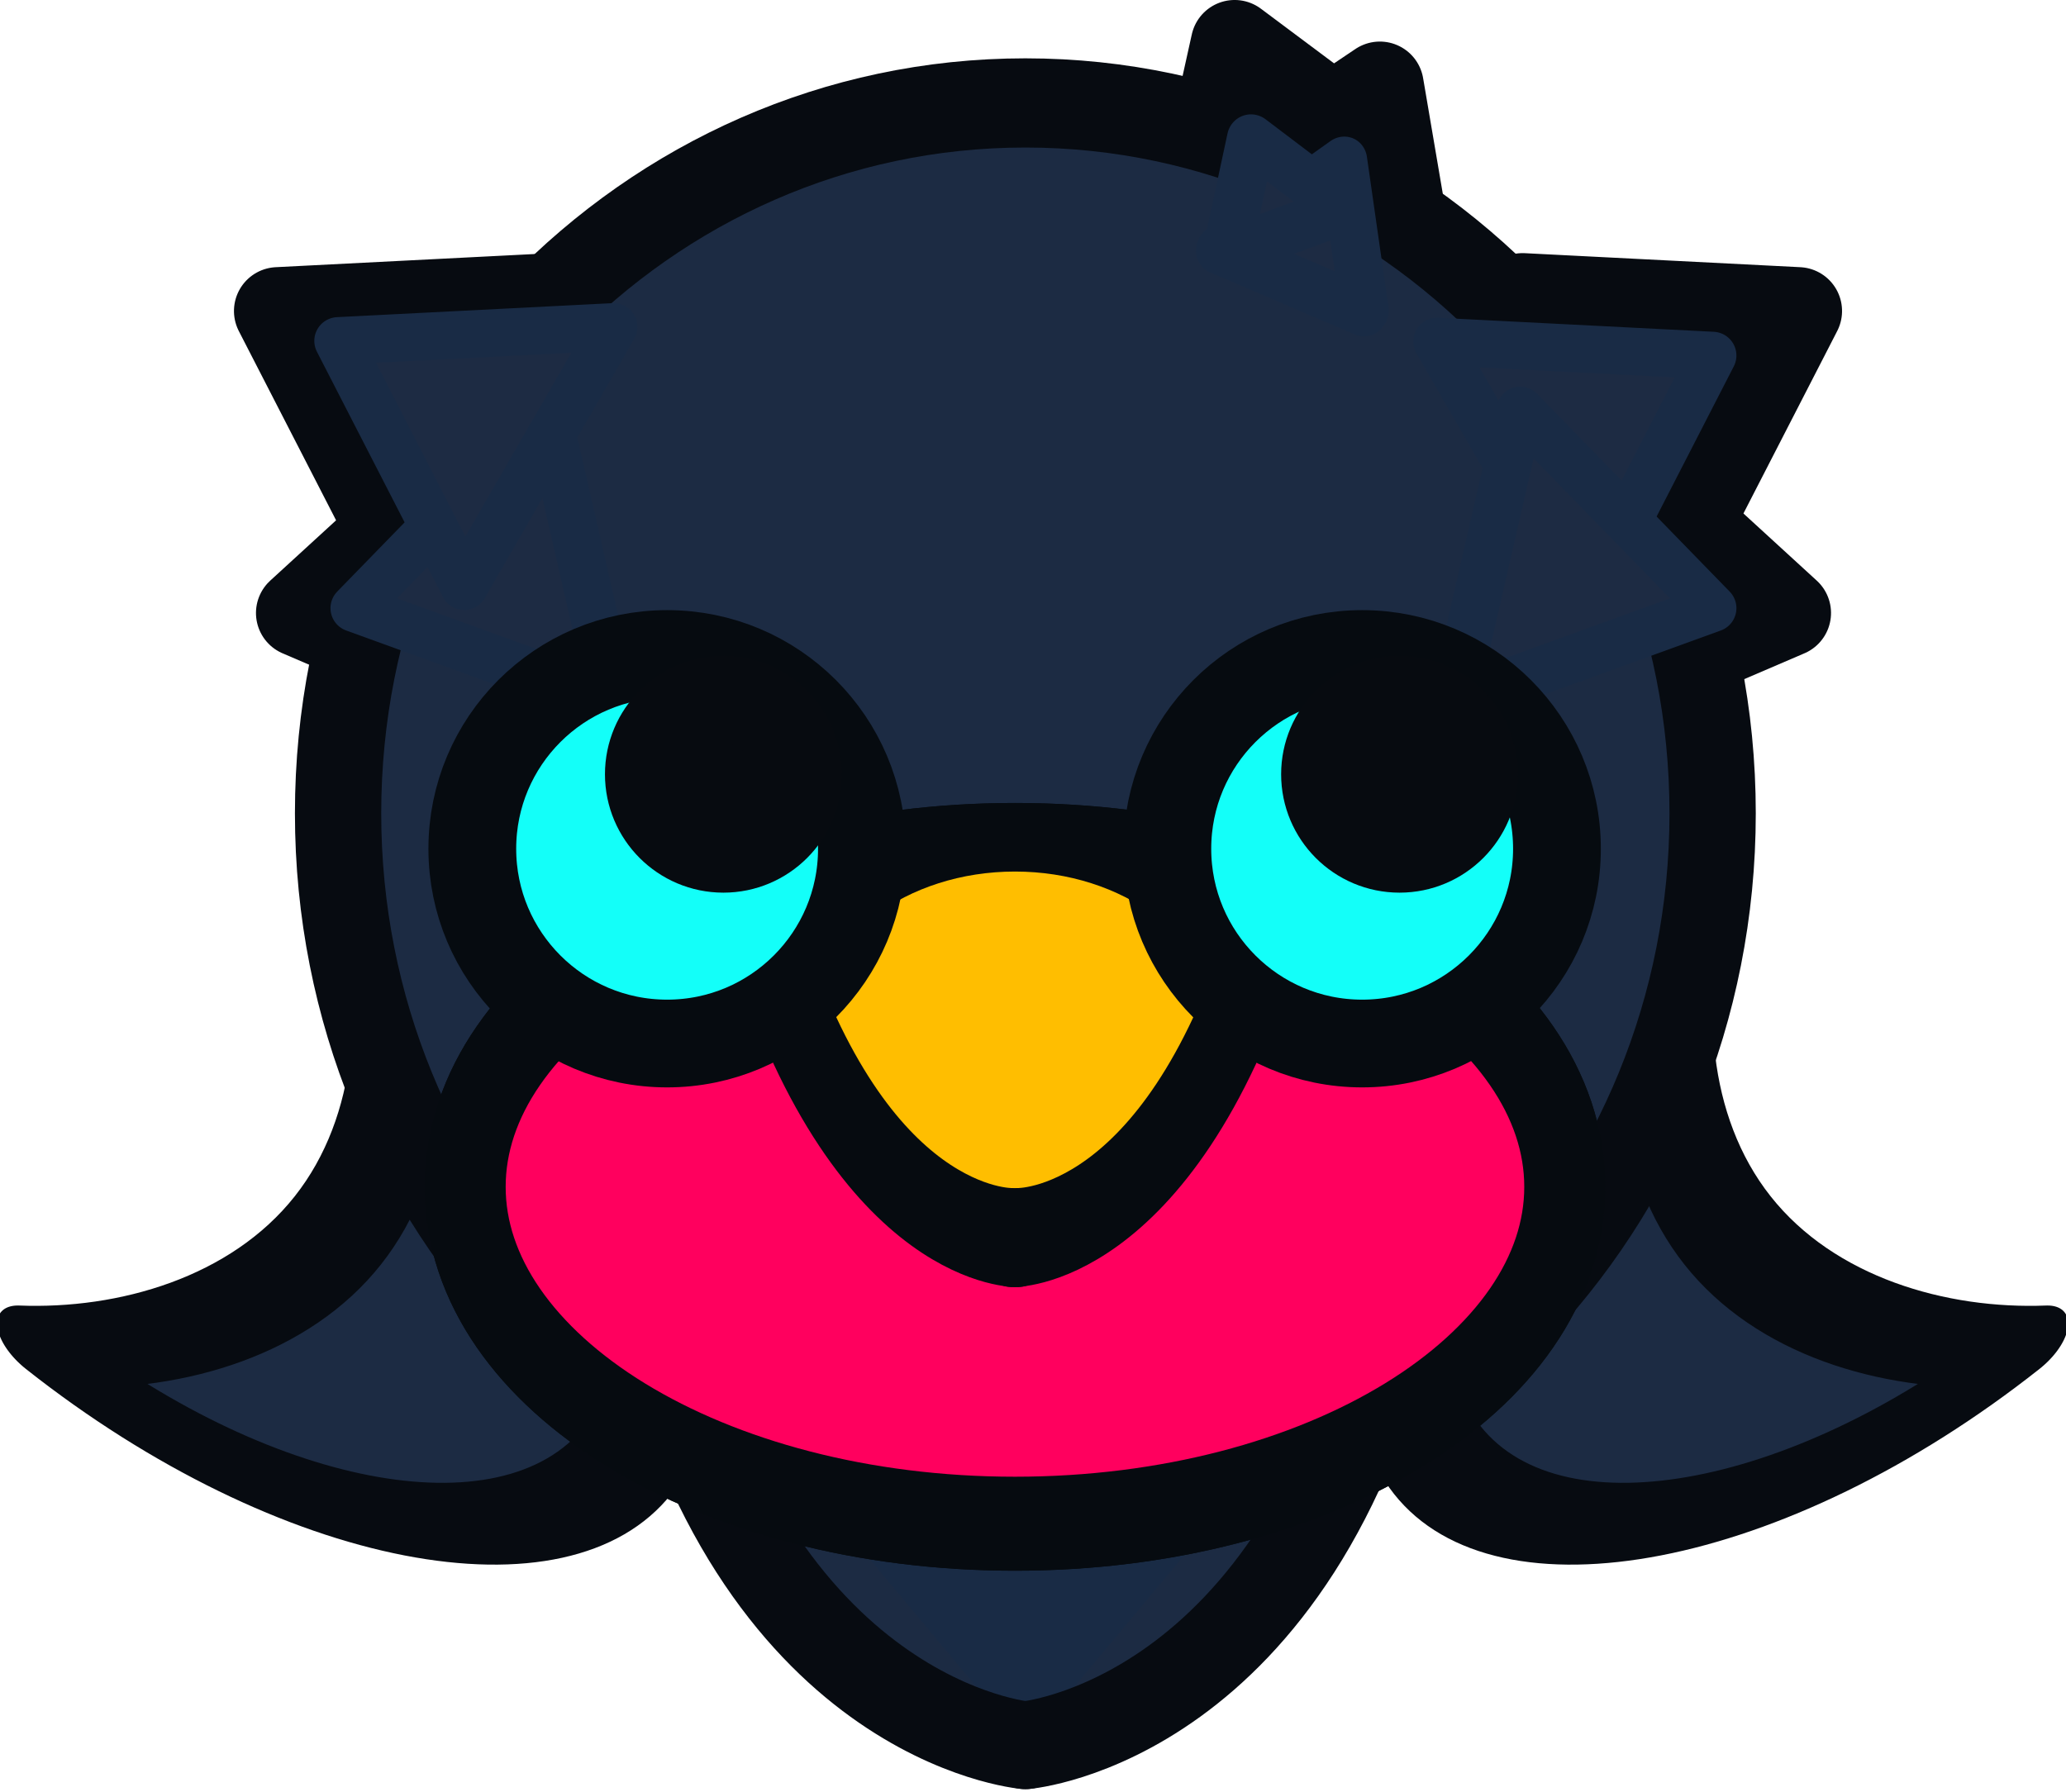
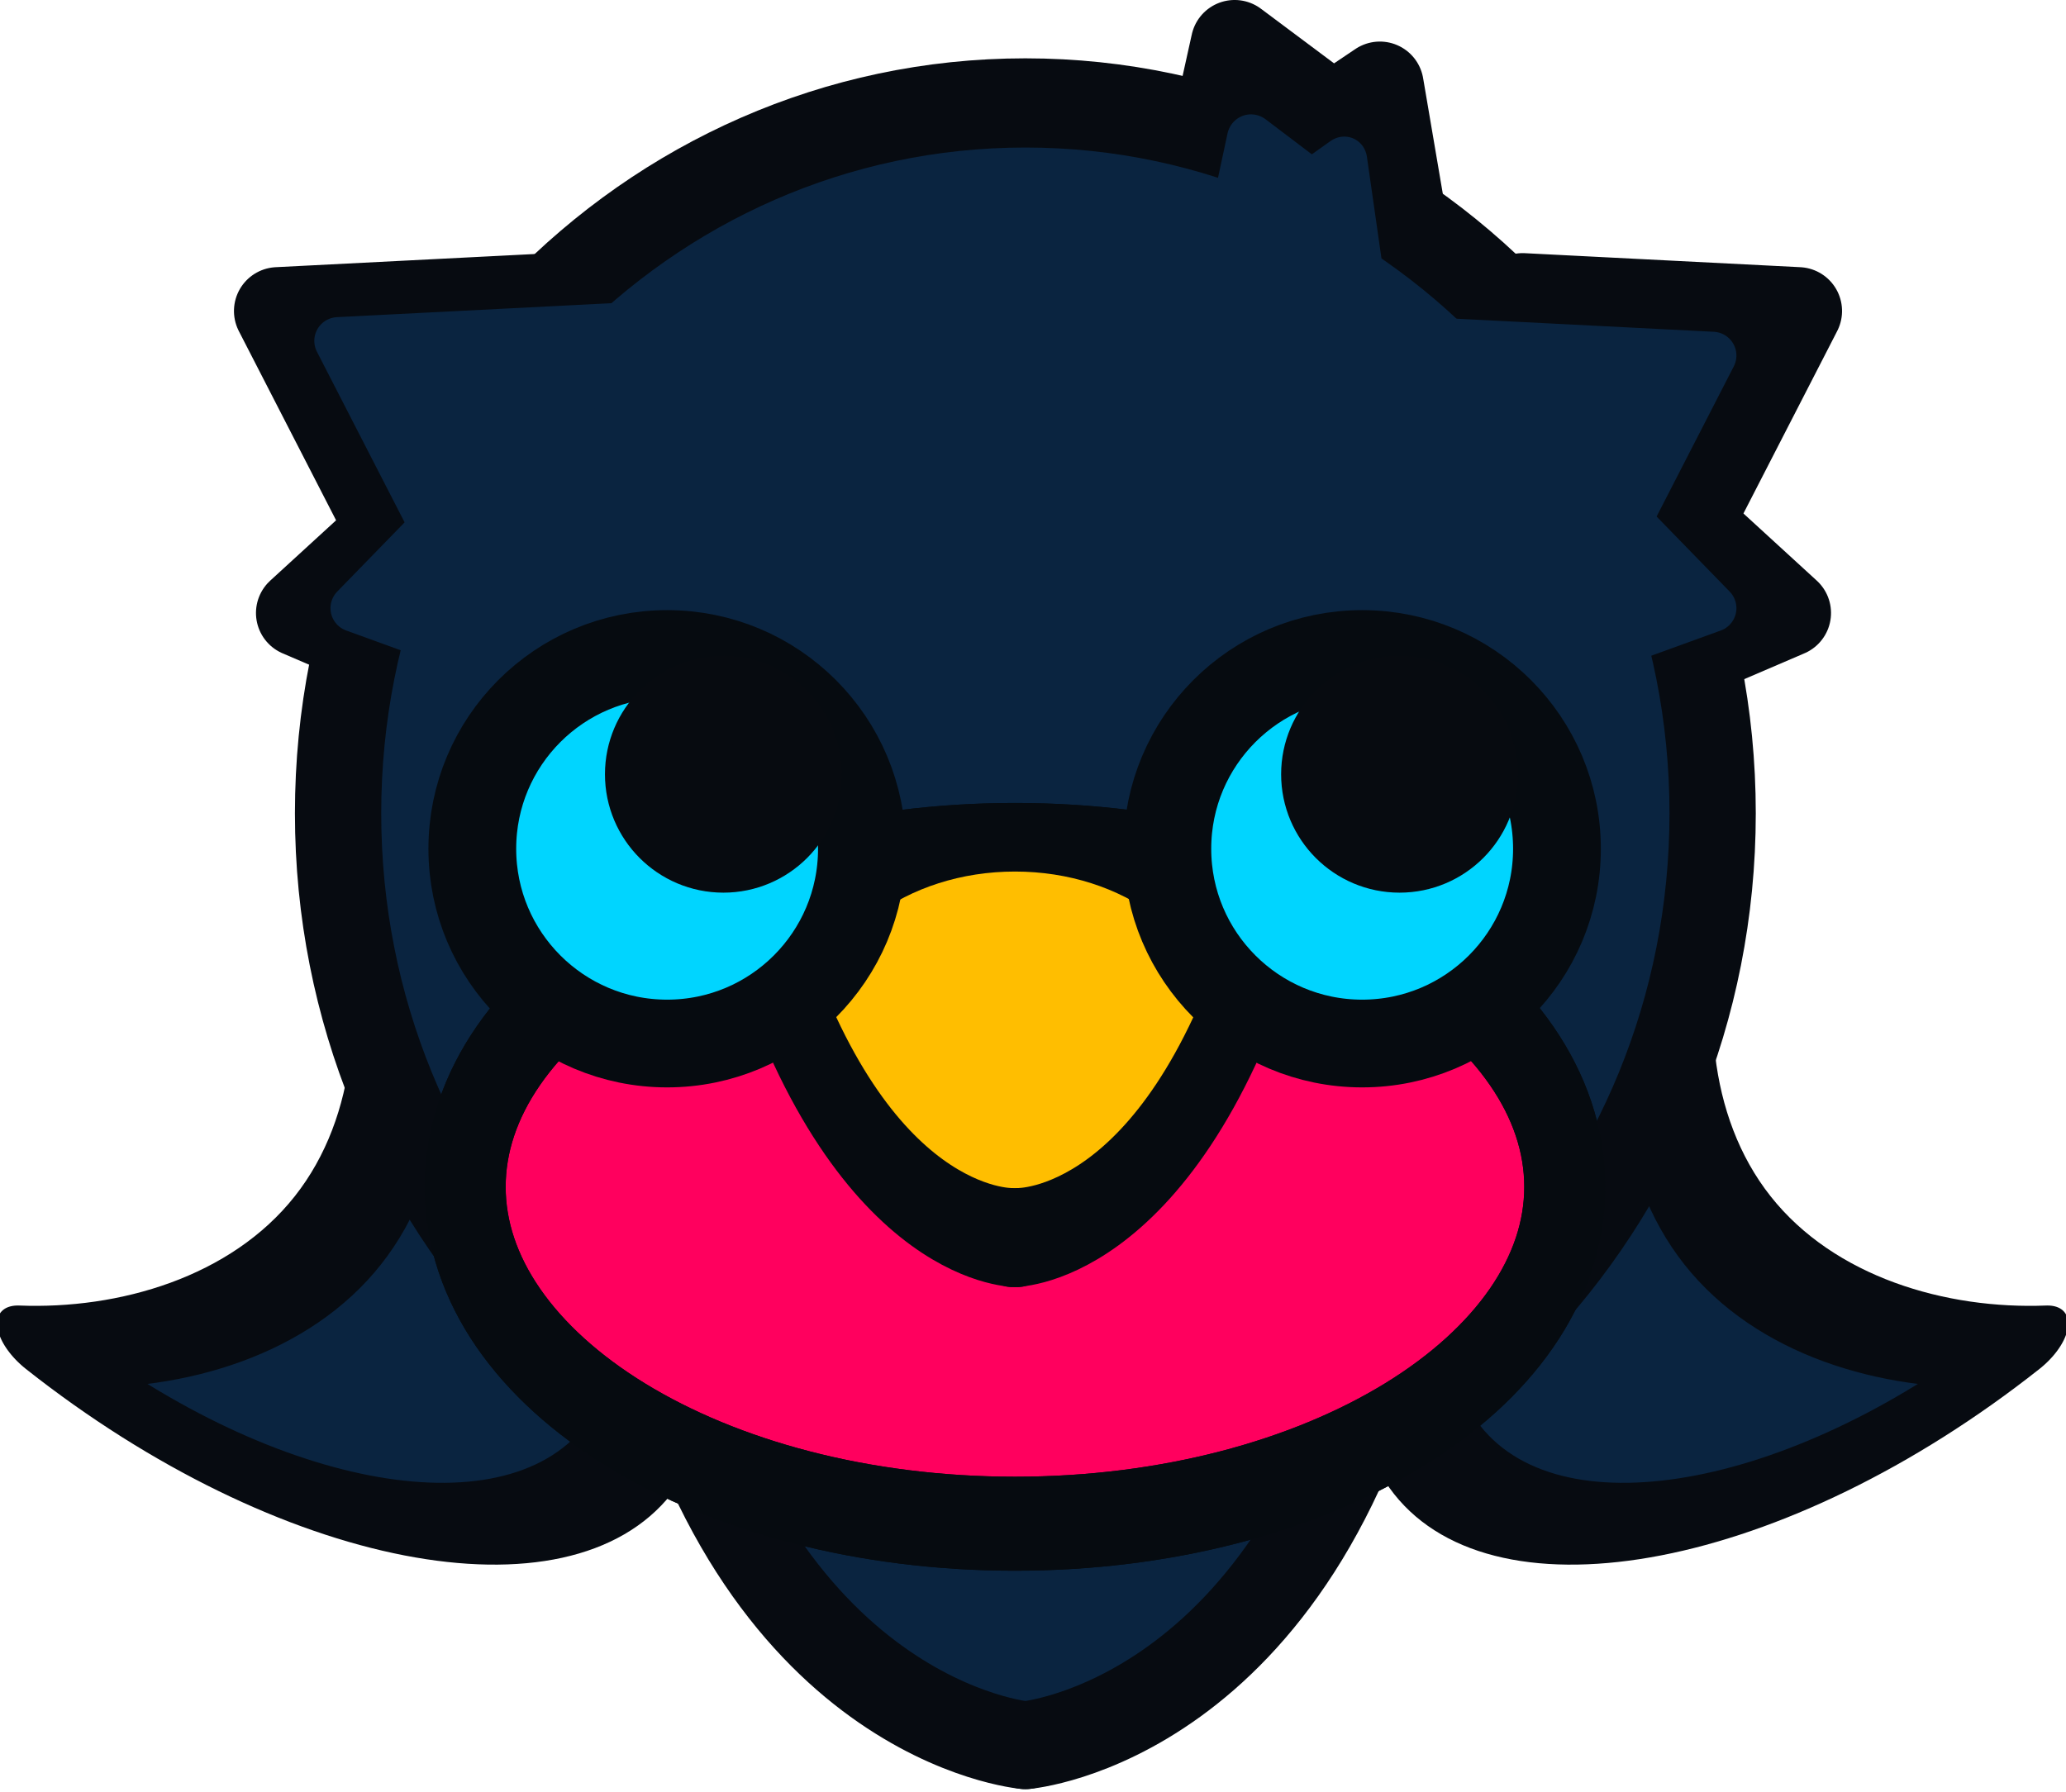
<svg xmlns="http://www.w3.org/2000/svg" width="100%" height="100%" viewBox="0 0 565 490" version="1.1" xml:space="preserve" style="fill-rule:evenodd;clip-rule:evenodd;stroke-linecap:round;stroke-linejoin:round;stroke-miterlimit:1.5;">
  <g transform="matrix(1,0,0,1.37183,-297.332,-1686.48)">
-     <ellipse cx="577.036" cy="1546.77" rx="67.69" ry="30.715" style="fill:rgb(25,43,69);" />
+     <ellipse cx="577.036" cy="1546.77" rx="67.69" ry="30.715" style="fill:rgb(10,36,64);" />
  </g>
  <g transform="matrix(1,0,0,1,-297.332,-1122.77)">
    <g>
      <g transform="matrix(0.499179,-0.866499,0.866499,0.499179,-856.102,966.14)">
-         <path d="M407.736,1191.97L448.678,1255.36L366.793,1255.36L407.736,1191.97Z" style="fill:rgb(17,24,39);stroke:rgb(7,11,17);stroke-width:24px;" />
+         <path d="M407.736,1191.97L448.678,1255.36L366.793,1255.36L407.736,1191.97Z" style="fill:rgb(10,36,64);stroke:rgb(7,11,17);stroke-width:24px;" />
      </g>
      <g transform="matrix(-0.499179,-0.866499,-0.866499,0.499179,2025.46,966.14)">
-         <path d="M407.736,1191.97L448.678,1255.36L366.793,1255.36L407.736,1191.97Z" style="fill:rgb(17,24,39);stroke:rgb(7,11,17);stroke-width:24px;" />
+         <path d="M407.736,1191.97L448.678,1255.36L366.793,1255.36L407.736,1191.97Z" style="fill:rgb(10,36,64);stroke:rgb(7,11,17);stroke-width:24px;" />
      </g>
      <g transform="matrix(0.167329,-0.985901,-0.985901,-0.167329,1893.01,1891.89)">
-         <path d="M407.736,1191.97L448.678,1255.36L366.793,1255.36L407.736,1191.97Z" style="fill:rgb(17,24,39);stroke:rgb(7,11,17);stroke-width:24px;" />
+         <path d="M407.736,1191.97L448.678,1255.36L366.793,1255.36L407.736,1191.97Z" style="fill:rgb(10,36,64);stroke:rgb(7,11,17);stroke-width:24px;" />
      </g>
      <g transform="matrix(-0.551874,0.204906,0.204906,0.551874,615.755,393.401)">
-         <path d="M407.736,1191.97L448.678,1255.36L366.793,1255.36L407.736,1191.97Z" style="fill:rgb(17,24,39);stroke:rgb(7,11,17);stroke-width:40.77px;" />
+         <path d="M407.736,1191.97L448.678,1255.36L366.793,1255.36L407.736,1191.97Z" style="fill:rgb(10,36,64);stroke:rgb(7,11,17);stroke-width:40.77px;" />
      </g>
      <g transform="matrix(-0.541088,-0.231895,-0.231895,0.541088,1171.72,595.73)">
-         <path d="M407.736,1191.97L448.678,1255.36L366.793,1255.36L407.736,1191.97Z" style="fill:rgb(17,24,39);stroke:rgb(7,11,17);stroke-width:40.77px;" />
+         <path d="M407.736,1191.97L448.678,1255.36L366.793,1255.36L407.736,1191.97Z" style="fill:rgb(10,36,64);stroke:rgb(7,11,17);stroke-width:40.77px;" />
      </g>
      <g transform="matrix(0.499179,-0.866499,0.866499,0.499179,-863.058,966.14)">
-         <path d="M407.736,1191.97L448.678,1255.36L366.793,1255.36L407.736,1191.97Z" style="fill:rgb(17,24,39);stroke:rgb(7,11,17);stroke-width:24px;" />
+         <path d="M407.736,1191.97L448.678,1255.36L366.793,1255.36L407.736,1191.97Z" style="fill:rgb(10,36,64);stroke:rgb(7,11,17);stroke-width:24px;" />
      </g>
      <g transform="matrix(-0.167329,-0.985901,0.985901,-0.167329,-727.605,1891.89)">
-         <path d="M407.736,1191.97L448.678,1255.36L366.793,1255.36L407.736,1191.97Z" style="fill:rgb(17,24,39);stroke:rgb(7,11,17);stroke-width:24px;" />
+         <path d="M407.736,1191.97L448.678,1255.36L366.793,1255.36L407.736,1191.97Z" style="fill:rgb(10,36,64);stroke:rgb(7,11,17);stroke-width:24px;" />
      </g>
      <g>
        <g transform="matrix(1.49541,-1.18243,-0.620242,-0.78441,948.642,2966.35)">
-           <path d="M439.453,1218.31C397.591,1218.31 363.603,1251.81 363.603,1293.07C363.603,1334.33 397.591,1367.82 439.453,1367.82C426.895,1350.38 416.698,1322.89 416.698,1293.07C416.698,1263.24 426.895,1235.75 439.453,1218.31Z" style="fill:rgb(28,43,67);stroke:rgb(7,11,17);stroke-width:15.77px;" />
+           <path d="M439.453,1218.31C397.591,1218.31 363.603,1251.81 363.603,1293.07C363.603,1334.33 397.591,1367.82 439.453,1367.82C426.895,1350.38 416.698,1322.89 416.698,1293.07C416.698,1263.24 426.895,1235.75 439.453,1218.31Z" style="fill:rgb(10,36,64);stroke:rgb(7,11,17);stroke-width:15.77px;" />
        </g>
        <g transform="matrix(-1.49541,-1.18243,0.620242,-0.78441,210.847,2966.35)">
-           <path d="M439.453,1218.31C397.591,1218.31 363.603,1251.81 363.603,1293.07C363.603,1334.33 397.591,1367.82 439.453,1367.82C426.895,1350.38 416.698,1322.89 416.698,1293.07C416.698,1263.24 426.895,1235.75 439.453,1218.31Z" style="fill:rgb(28,43,67);stroke:rgb(7,11,17);stroke-width:15.77px;" />
+           <path d="M439.453,1218.31C397.591,1218.31 363.603,1251.81 363.603,1293.07C363.603,1334.33 397.591,1367.82 439.453,1367.82C426.895,1350.38 416.698,1322.89 416.698,1293.07C416.698,1263.24 426.895,1235.75 439.453,1218.31Z" style="fill:rgb(10,36,64);stroke:rgb(7,11,17);stroke-width:15.77px;" />
        </g>
        <g transform="matrix(1,0,0,1,0,-26.5917)">
-           <path d="M577.741,1626.77C577.741,1626.77 502.763,1620.46 476.399,1505.57" style="fill:rgb(28,43,67);stroke:rgb(7,11,17);stroke-width:24px;" />
+           <path d="M577.741,1626.77C577.741,1626.77 502.763,1620.46 476.399,1505.57" style="fill:rgb(10,36,64);stroke:rgb(7,11,17);stroke-width:24px;" />
          <g transform="matrix(-1,0,0,1,1155.48,0)">
-             <path d="M577.741,1626.77C577.741,1626.77 502.763,1620.46 476.399,1505.57" style="fill:rgb(28,43,67);stroke:rgb(7,11,17);stroke-width:24px;" />
+             <path d="M577.741,1626.77C577.741,1626.77 502.763,1620.46 476.399,1505.57" style="fill:rgb(10,36,64);stroke:rgb(7,11,17);stroke-width:24px;" />
          </g>
        </g>
        <g transform="matrix(1,0,0,1.03391,-0.565742,-47.3723)">
          <clipPath id="_clip1">
            <rect x="348.233" y="1133.02" width="454.284" height="401.89" />
          </clipPath>
          <g clip-path="url(#_clip1)">
-             <circle cx="578.307" cy="1346.95" r="187.953" style="fill:rgb(28,43,67);stroke:rgb(7,11,17);stroke-width:23.6px;" />
+             <circle cx="578.307" cy="1346.95" r="187.953" style="fill:rgb(10,36,64);stroke:rgb(7,11,17);stroke-width:23.6px;" />
          </g>
        </g>
      </g>
    </g>
  </g>
  <g>
    <g transform="matrix(-0.484062,-0.207455,-0.220021,0.513382,826.986,-483.186)">
-       <path d="M407.736,1191.97L448.678,1255.36L366.793,1255.36L407.736,1191.97Z" style="fill:rgb(29,43,67);stroke:rgb(25,43,69);stroke-width:24.56px;" />
+       <path d="M407.736,1191.97L448.678,1255.36L366.793,1255.36L407.736,1191.97Z" style="fill:rgb(10,36,64);stroke:rgb(10,36,64);stroke-width:24.56px;" />
    </g>
    <g transform="matrix(-0.391093,0.14521,0.147388,0.39696,325.956,-494.385)">
-       <path d="M407.736,1191.97L448.678,1255.36L366.793,1255.36L407.736,1191.97Z" style="fill:rgb(29,43,67);stroke:rgb(25,43,69);stroke-width:31.72px;" />
+       <path d="M407.736,1191.97L448.678,1255.36L366.793,1255.36L407.736,1191.97Z" style="fill:rgb(10,36,64);stroke:rgb(10,36,64);stroke-width:31.72px;" />
    </g>
    <g transform="matrix(-0.499179,-0.866499,-0.866499,0.499179,1704.74,-144.454)">
-       <path d="M407.736,1191.97L448.678,1255.36L366.793,1255.36L407.736,1191.97Z" style="fill:rgb(29,43,67);stroke:rgb(25,43,69);stroke-width:13px;" />
+       <path d="M407.736,1191.97L448.678,1255.36L366.793,1255.36L407.736,1191.97Z" style="fill:rgb(10,36,64);stroke:rgb(10,36,64);stroke-width:13px;" />
    </g>
    <g transform="matrix(0.223509,-0.974702,-0.974702,-0.223509,1539.05,830.199)">
-       <path d="M407.736,1191.97L448.678,1255.36L366.793,1255.36L407.736,1191.97Z" style="fill:rgb(29,43,67);stroke:rgb(25,43,69);stroke-width:13px;" />
+       <path d="M407.736,1191.97L448.678,1255.36L366.793,1255.36L407.736,1191.97Z" style="fill:rgb(10,36,64);stroke:rgb(10,36,64);stroke-width:13px;" />
    </g>
    <g transform="matrix(-0.223509,-0.974702,0.974702,-0.223509,-973.802,830.194)">
-       <path d="M407.736,1191.97L448.678,1255.36L366.793,1255.36L407.736,1191.97Z" style="fill:rgb(29,43,67);stroke:rgb(25,43,69);stroke-width:13px;" />
+       <path d="M407.736,1191.97L448.678,1255.36L366.793,1255.36L407.736,1191.97Z" style="fill:rgb(10,36,64);stroke:rgb(10,36,64);stroke-width:13px;" />
    </g>
    <g transform="matrix(0.499179,-0.866499,0.866499,0.499179,-1143.92,-148.454)">
-       <path d="M407.736,1191.97L448.678,1255.36L366.793,1255.36L407.736,1191.97Z" style="fill:rgb(29,43,67);stroke:rgb(25,43,69);stroke-width:13px;" />
+       <path d="M407.736,1191.97L448.678,1255.36L366.793,1255.36L407.736,1191.97Z" style="fill:rgb(10,36,64);stroke:rgb(10,36,64);stroke-width:13px;" />
    </g>
  </g>
  <g transform="matrix(0.90893,0,0,1.05475,-241.76,-1244.98)">
    <ellipse cx="571.363" cy="1488.16" rx="165.424" ry="87.367" style="fill:rgb(255,0,94);stroke:rgb(6,11,16);stroke-width:24.38px;" />
  </g>
  <g transform="matrix(1,0,0,1,1.06748,-3.28575)">
    <rect x="212.197" y="244.707" width="51.928" height="32.348" style="fill:rgb(255,190,0);" />
  </g>
  <g transform="matrix(1,0,0,1,77.7491,-3.28575)">
    <rect x="212.197" y="244.707" width="51.928" height="32.348" style="fill:rgb(255,190,0);" />
  </g>
  <g transform="matrix(0.90893,0,0,1.05475,-241.76,-1244.98)">
-     <ellipse cx="571.363" cy="1488.16" rx="165.424" ry="87.367" style="fill:rgb(255,0,94);stroke:rgb(6,11,16);stroke-width:24.38px;" />
+     <ellipse cx="571.363" cy="1488.16" rx="165.424" ry="87.367" style="fill:none;stroke:rgb(6,11,16);stroke-width:24.38px;" />
  </g>
  <g transform="matrix(1,0,0,1,-275.212,-812.872)">
    <g transform="matrix(1,0,0,1.11099,-22.1202,-470.017)">
      <ellipse cx="574.901" cy="1411.66" rx="45.584" ry="30.989" style="fill:rgb(255,190,0);stroke:rgb(255,190,0);stroke-width:22.71px;" />
    </g>
    <g transform="matrix(0.449803,0,0,0.449803,292.911,420.339)">
      <g transform="matrix(1.21084,-0.172033,0.231373,1.62851,-498.408,-924.514)">
        <path d="M577.741,1626.77C577.741,1626.77 502.763,1620.46 476.399,1505.57" style="fill:none;stroke:rgb(6,11,16);stroke-width:36.81px;" />
      </g>
      <g transform="matrix(-1.21084,-0.172033,-0.231373,1.62851,1653.69,-924.514)">
        <path d="M577.741,1626.77C577.741,1626.77 502.763,1620.46 476.399,1505.57" style="fill:none;stroke:rgb(6,11,16);stroke-width:36.81px;" />
      </g>
    </g>
  </g>
  <g transform="matrix(1,0,0,1,-298.024,-1135.96)">
    <g transform="matrix(1,0,0,1,-0.130707,-2.256)">
-       <circle cx="480.594" cy="1370.39" r="53.275" style="fill:rgb(19,255,249);stroke:rgb(6,11,16);stroke-width:24px;" />
+       <circle cx="480.594" cy="1370.39" r="53.275" style="fill:rgb(0,213,255);stroke:rgb(6,11,16);stroke-width:24px;" />
    </g>
    <g transform="matrix(1,0,0,1,189.945,-2.256)">
-       <circle cx="480.594" cy="1370.39" r="53.275" style="fill:rgb(19,255,249);stroke:rgb(6,11,16);stroke-width:24px;" />
+       <circle cx="480.594" cy="1370.39" r="53.275" style="fill:rgb(0,213,255);stroke:rgb(6,11,16);stroke-width:24px;" />
    </g>
    <g transform="matrix(0.972844,0,0,0.972844,32.1334,37.1538)">
      <circle cx="666.737" cy="1347.19" r="20.952" style="fill:rgb(7,11,16);stroke:rgb(7,11,16);stroke-width:24.67px;" />
    </g>
    <g transform="matrix(0.972844,0,0,0.972844,-152.781,37.1538)">
      <circle cx="666.737" cy="1347.19" r="20.952" style="fill:rgb(7,11,16);stroke:rgb(7,11,16);stroke-width:24.67px;" />
    </g>
  </g>
</svg>
